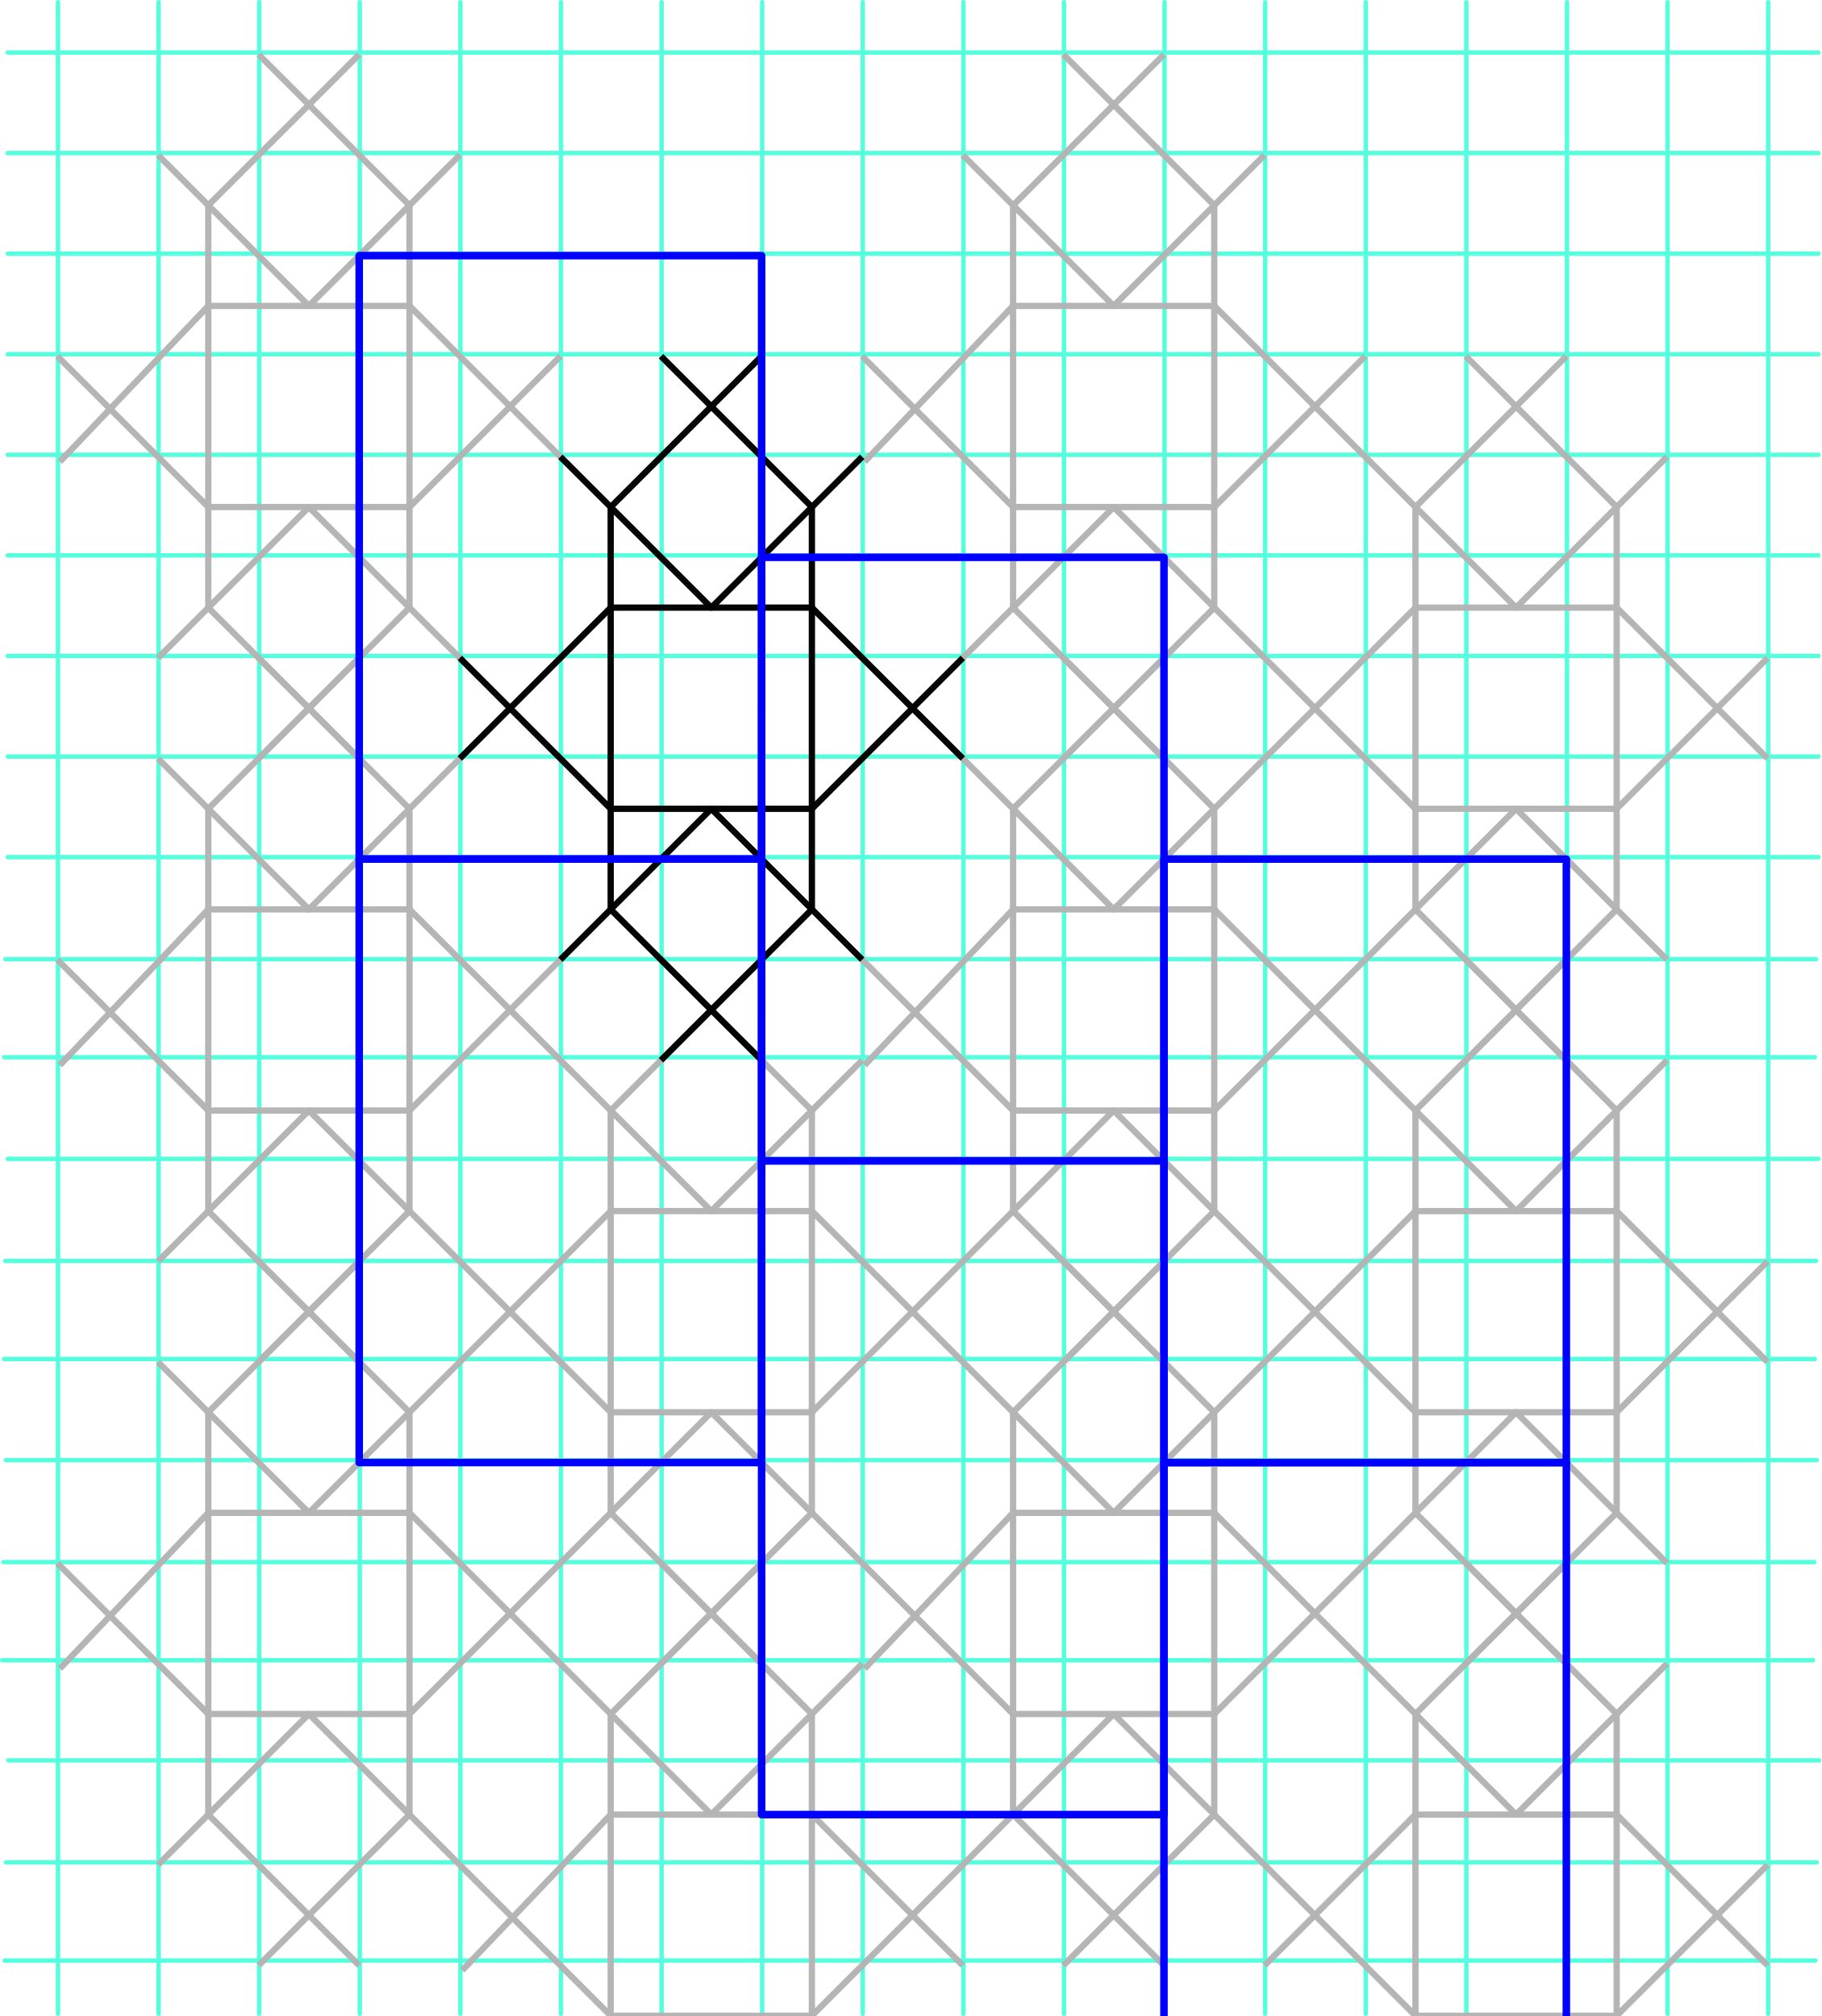
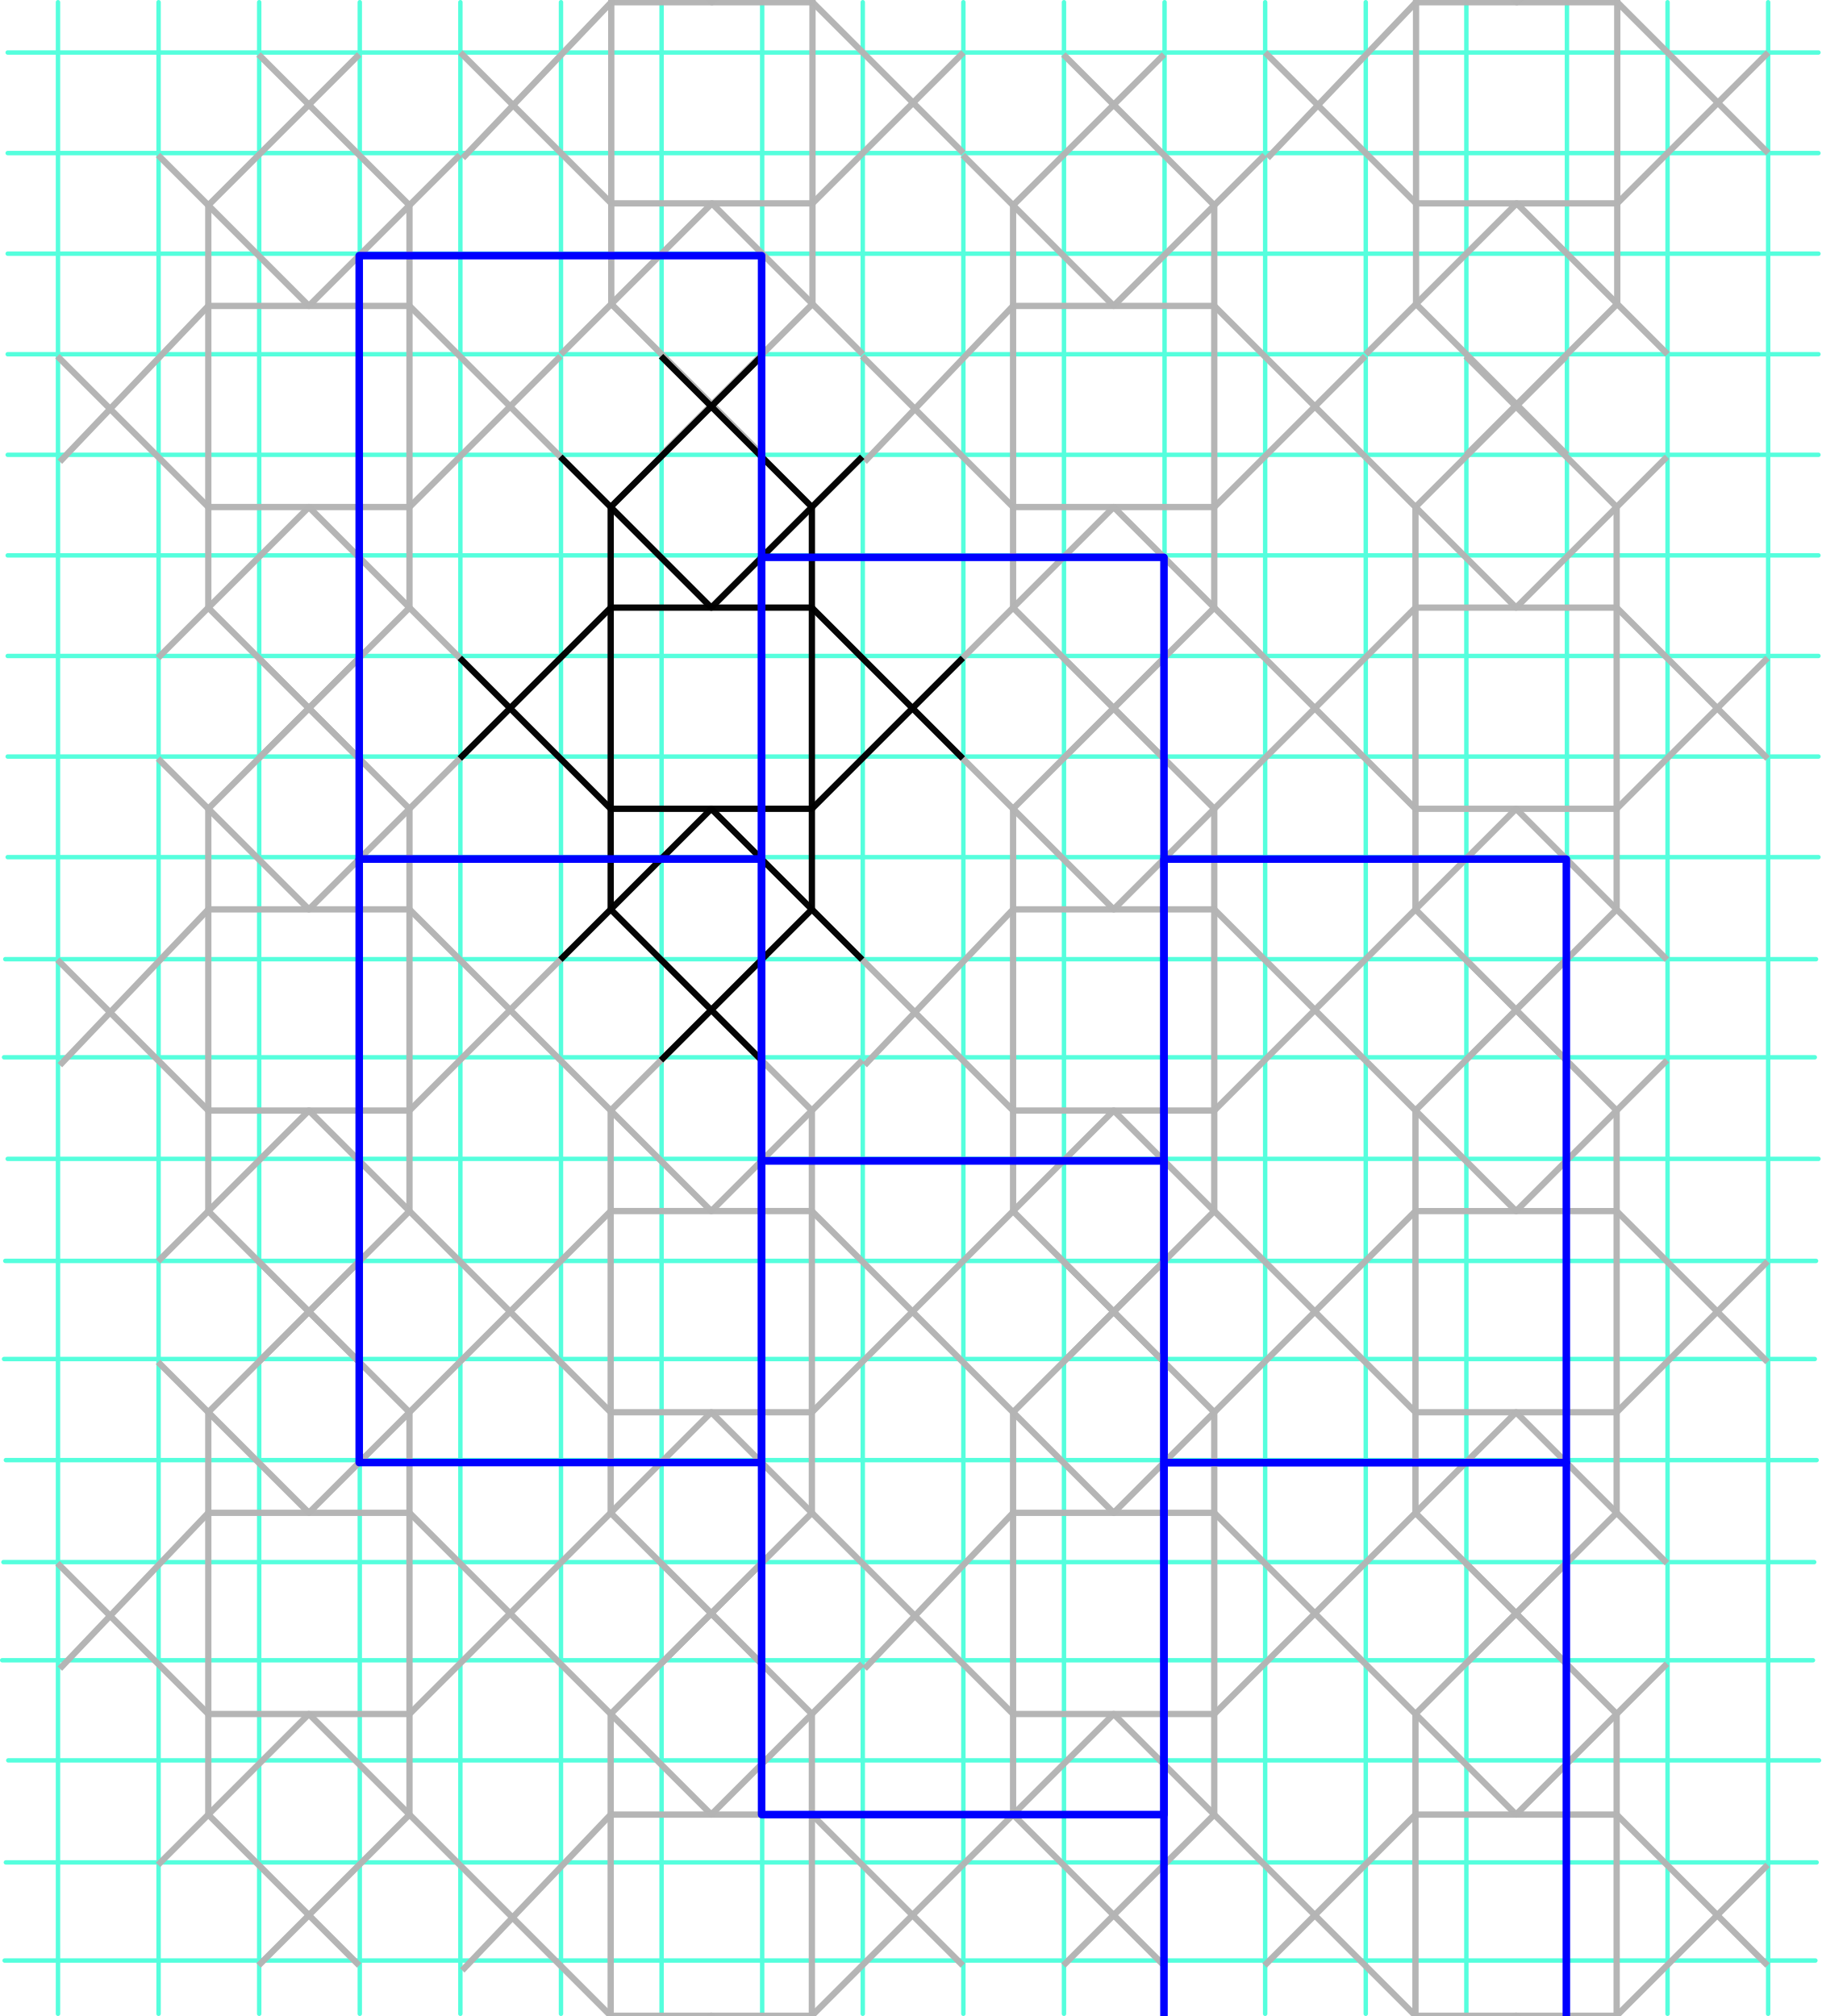
<svg xmlns="http://www.w3.org/2000/svg" width="72.418mm" height="80.176mm" viewBox="0 0 72.418 80.176" version="1.1" id="svg1">
  <defs id="defs1" />
  <g id="layer1" transform="translate(-49.47706,-128.0583)">
    <g id="g5" transform="translate(-555.811,-91.10259)">
      <g id="g2">
        <path style="fill:none;stroke:#55ffdd;stroke-width:0.176;stroke-linecap:round;stroke-linejoin:round;stroke-dasharray:none;stroke-dashoffset:539.898" d="m 605.594,225.249 h 72" id="path15-1-2-2" />
        <path style="fill:none;stroke:#55ffdd;stroke-width:0.176;stroke-linecap:round;stroke-linejoin:round;stroke-dasharray:none;stroke-dashoffset:539.898" d="m 605.594,221.249 h 72" id="path15-1-09-2-5" />
        <path style="fill:none;stroke:#55ffdd;stroke-width:0.176;stroke-linecap:round;stroke-linejoin:round;stroke-dasharray:none;stroke-dashoffset:539.898" d="m 647.594,219.249 -2e-5,80" id="path15-1-7-3-7-8" />
        <path style="fill:none;stroke:#55ffdd;stroke-width:0.176;stroke-linecap:round;stroke-linejoin:round;stroke-dasharray:none;stroke-dashoffset:539.898" d="m 605.594,229.249 h 72" id="path15-6-6-3" />
        <path style="fill:none;stroke:#55ffdd;stroke-width:0.176;stroke-linecap:round;stroke-linejoin:round;stroke-dasharray:none;stroke-dashoffset:539.898" d="m 605.594,233.249 h 72" id="path15-1-5-1-5" />
        <path style="fill:none;stroke:#55ffdd;stroke-width:0.176;stroke-linecap:round;stroke-linejoin:round;stroke-dasharray:none;stroke-dashoffset:539.898" d="m 605.594,237.249 h 72" id="path15-7-8-1" />
        <path style="fill:none;stroke:#55ffdd;stroke-width:0.176;stroke-linecap:round;stroke-linejoin:round;stroke-dasharray:none;stroke-dashoffset:539.898" d="m 605.594,241.249 h 72" id="path15-1-54-9-2" />
        <path style="fill:none;stroke:#55ffdd;stroke-width:0.176;stroke-linecap:round;stroke-linejoin:round;stroke-dasharray:none;stroke-dashoffset:539.898" d="m 605.594,245.249 h 72" id="path15-12-2-0" />
        <path style="fill:none;stroke:#55ffdd;stroke-width:0.176;stroke-linecap:round;stroke-linejoin:round;stroke-dasharray:none;stroke-dashoffset:539.898" d="m 605.594,249.249 h 72" id="path15-1-0-79-1" />
        <path style="fill:none;stroke:#55ffdd;stroke-width:0.176;stroke-linecap:round;stroke-linejoin:round;stroke-dasharray:none;stroke-dashoffset:539.898" d="m 605.594,253.249 h 72" id="path15-0-5-6" />
        <path style="fill:none;stroke:#55ffdd;stroke-width:0.176;stroke-linecap:round;stroke-linejoin:round;stroke-dasharray:none;stroke-dashoffset:539.898" d="m 605.498,257.307 h 72" id="path15-0-5-6-2" />
        <path style="fill:none;stroke:#55ffdd;stroke-width:0.176;stroke-linecap:round;stroke-linejoin:round;stroke-dasharray:none;stroke-dashoffset:539.898" d="m 605.449,261.209 h 72" id="path15-0-5-6-7" />
        <path style="fill:none;stroke:#55ffdd;stroke-width:0.176;stroke-linecap:round;stroke-linejoin:round;stroke-dasharray:none;stroke-dashoffset:539.898" d="m 605.594,265.249 h 72" id="path15-0-5-6-22" />
        <path style="fill:none;stroke:#55ffdd;stroke-width:0.176;stroke-linecap:round;stroke-linejoin:round;stroke-dasharray:none;stroke-dashoffset:539.898" d="m 605.498,269.307 h 72" id="path15-0-5-6-2-2" />
        <path style="fill:none;stroke:#55ffdd;stroke-width:0.176;stroke-linecap:round;stroke-linejoin:round;stroke-dasharray:none;stroke-dashoffset:539.898" d="m 605.449,273.209 h 72" id="path15-0-5-6-7-6" />
        <path style="fill:none;stroke:#55ffdd;stroke-width:0.176;stroke-linecap:round;stroke-linejoin:round;stroke-dasharray:none;stroke-dashoffset:539.898" d="m 605.522,277.229 h 72" id="path15-0-5-6-0" />
        <path style="fill:none;stroke:#55ffdd;stroke-width:0.176;stroke-linecap:round;stroke-linejoin:round;stroke-dasharray:none;stroke-dashoffset:539.898" d="m 605.425,281.286 h 72" id="path15-0-5-6-2-7" />
        <path style="fill:none;stroke:#55ffdd;stroke-width:0.176;stroke-linecap:round;stroke-linejoin:round;stroke-dasharray:none;stroke-dashoffset:539.898" d="m 605.376,285.189 h 72" id="path15-0-5-6-7-0" />
        <path style="fill:none;stroke:#55ffdd;stroke-width:0.176;stroke-linecap:round;stroke-linejoin:round;stroke-dasharray:none;stroke-dashoffset:539.898" d="m 605.618,289.171 h 72" id="path15-0-5-6-4" />
        <path style="fill:none;stroke:#55ffdd;stroke-width:0.176;stroke-linecap:round;stroke-linejoin:round;stroke-dasharray:none;stroke-dashoffset:539.898" d="m 605.522,293.229 h 72" id="path15-0-5-6-2-0" />
        <path style="fill:none;stroke:#55ffdd;stroke-width:0.176;stroke-linecap:round;stroke-linejoin:round;stroke-dasharray:none;stroke-dashoffset:539.898" d="M 605.473,297.131 H 677.472" id="path15-0-5-6-7-05" />
        <path style="fill:none;stroke:#55ffdd;stroke-width:0.176;stroke-linecap:round;stroke-linejoin:round;stroke-dasharray:none;stroke-dashoffset:539.898" d="m 643.594,219.249 -2e-5,80" id="path15-4-3-0" />
        <path style="fill:none;stroke:#55ffdd;stroke-width:0.176;stroke-linecap:round;stroke-linejoin:round;stroke-dasharray:none;stroke-dashoffset:539.898" d="m 639.594,219.249 -2e-5,80" id="path15-1-6-1-6" />
        <path style="fill:none;stroke:#55ffdd;stroke-width:0.176;stroke-linecap:round;stroke-linejoin:round;stroke-dasharray:none;stroke-dashoffset:539.898" d="m 635.594,219.249 -2e-5,80" id="path15-6-0-2-1" />
        <path style="fill:none;stroke:#55ffdd;stroke-width:0.176;stroke-linecap:round;stroke-linejoin:round;stroke-dasharray:none;stroke-dashoffset:539.898" d="m 631.594,219.249 -2e-5,80" id="path15-1-5-7-3-8" />
        <path style="fill:none;stroke:#55ffdd;stroke-width:0.176;stroke-linecap:round;stroke-linejoin:round;stroke-dasharray:none;stroke-dashoffset:539.898" d="m 627.594,219.249 -2e-5,80" id="path15-7-1-3-9" />
        <path style="fill:none;stroke:#55ffdd;stroke-width:0.176;stroke-linecap:round;stroke-linejoin:round;stroke-dasharray:none;stroke-dashoffset:539.898" d="m 623.594,219.249 -2e-5,80" id="path15-1-54-7-4-8" />
        <path style="fill:none;stroke:#55ffdd;stroke-width:0.176;stroke-linecap:round;stroke-linejoin:round;stroke-dasharray:none;stroke-dashoffset:539.898" d="m 619.594,219.249 -2e-5,80" id="path15-12-7-1-4" />
        <path style="fill:none;stroke:#55ffdd;stroke-width:0.176;stroke-linecap:round;stroke-linejoin:round;stroke-dasharray:none;stroke-dashoffset:539.898" d="m 615.594,219.249 -2e-5,80" id="path15-1-0-7-1-1" />
        <path style="fill:none;stroke:#55ffdd;stroke-width:0.176;stroke-linecap:round;stroke-linejoin:round;stroke-dasharray:none;stroke-dashoffset:539.898" d="m 611.594,219.249 -2e-5,80" id="path15-0-7-3-4" />
        <path style="font-variation-settings:normal;vector-effect:none;fill:none;fill-opacity:1;stroke:#55ffdd;stroke-width:0.176;stroke-linecap:round;stroke-linejoin:round;stroke-miterlimit:4;stroke-dasharray:none;stroke-dashoffset:539.898;stroke-opacity:1;-inkscape-stroke:none;stop-color:#000000" d="m 607.594,219.249 -2e-5,80" id="path15-1-1-3-8-3" />
        <path style="font-variation-settings:normal;vector-effect:none;fill:none;fill-opacity:1;stroke:#55ffdd;stroke-width:0.176;stroke-linecap:round;stroke-linejoin:round;stroke-miterlimit:4;stroke-dasharray:none;stroke-dashoffset:539.898;stroke-opacity:1;-inkscape-stroke:none;stop-color:#000000" d="m 663.594,219.249 -2e-5,80" id="path15-1-1-3-8-3-8" />
        <path style="font-variation-settings:normal;vector-effect:none;fill:none;fill-opacity:1;stroke:#55ffdd;stroke-width:0.176;stroke-linecap:round;stroke-linejoin:round;stroke-miterlimit:4;stroke-dasharray:none;stroke-dashoffset:539.898;stroke-opacity:1;-inkscape-stroke:none;stop-color:#000000" d="m 667.594,219.249 -2e-5,80" id="path15-1-1-3-8-3-8-9" />
        <path style="font-variation-settings:normal;vector-effect:none;fill:none;fill-opacity:1;stroke:#55ffdd;stroke-width:0.176;stroke-linecap:round;stroke-linejoin:round;stroke-miterlimit:4;stroke-dasharray:none;stroke-dashoffset:539.898;stroke-opacity:1;-inkscape-stroke:none;stop-color:#000000" d="m 671.594,219.249 -2e-5,80" id="path15-1-1-3-8-3-8-2" />
        <path style="fill:none;stroke:#55ffdd;stroke-width:0.176;stroke-linecap:round;stroke-linejoin:round;stroke-dasharray:none;stroke-dashoffset:539.898" d="m 655.594,219.249 -2e-5,80" id="path15-1-1-3-0-7-9" />
        <path style="fill:none;stroke:#55ffdd;stroke-width:0.176;stroke-linecap:round;stroke-linejoin:round;stroke-dasharray:none;stroke-dashoffset:539.898" d="m 659.594,219.249 -2e-5,80" id="path15-1-1-3-1-4-8" />
        <path style="fill:none;stroke:#55ffdd;stroke-width:0.176;stroke-linecap:round;stroke-linejoin:round;stroke-dasharray:none;stroke-dashoffset:539.898" d="m 651.594,219.249 -2e-5,80" id="path15-1-7-5-2-8" />
        <path style="font-variation-settings:normal;vector-effect:none;fill:none;fill-opacity:1;stroke:#55ffdd;stroke-width:0.176;stroke-linecap:round;stroke-linejoin:round;stroke-miterlimit:4;stroke-dasharray:none;stroke-dashoffset:539.898;stroke-opacity:1;-inkscape-stroke:none;stop-color:#000000" d="m 675.594,219.249 -2e-5,80" id="path15-1-1-3-8-3-8-7" />
      </g>
    </g>
    <g id="g13-43-3" transform="translate(-532.793,-79.71928)" style="display:inline">
      <path style="display:inline;fill:none;stroke:#b3b3b3;stroke-width:0.25;stroke-linejoin:round;stroke-opacity:0.98;-inkscape-stroke:none" d="m 608.552,245.943 2,2 4,4 v 4 8 4 l -4,4 -2,2" id="path1-03-5-4-0-8-5" />
      <path style="display:inline;fill:none;stroke:#b3b3b3;stroke-width:0.25;stroke-linejoin:round;stroke-opacity:0.98;-inkscape-stroke:none" d="m 612.552,245.943 -2,2 -4,4 v 4 8 4 l 4,4 2,2" id="path1-4-9-4-6-0-76" />
      <path style="display:inline;fill:none;stroke:#b3b3b3;stroke-width:0.25;stroke-linejoin:round;stroke-opacity:0.98;-inkscape-stroke:none" d="m 604.553,249.943 2,2 v 0 l 4,4 h 4 v 0 l 6,6" id="path3-6-6-4-11-8-6" />
      <path style="display:inline;fill:none;stroke:#b3b3b3;stroke-width:0.25;stroke-linejoin:round;stroke-opacity:0.98;-inkscape-stroke:none" d="m 616.552,249.943 -2,2 v 0 l -4,4 h -4 v 0 l -6,6" id="path3-8-3-4-1-80-5" />
      <path style="display:inline;fill:none;stroke:#b3b3b3;stroke-width:0.25;stroke-linejoin:round;stroke-opacity:0.98;-inkscape-stroke:none" d="m 604.553,269.943 2,-2 v 0 l 4,-4 h 4 v 0 l 6,-6" id="path3-82-4-4-7-6-82" />
      <path style="display:inline;fill:none;stroke:#b3b3b3;stroke-width:0.25;stroke-linejoin:round;stroke-opacity:0.98;-inkscape-stroke:none" d="m 616.552,269.943 -2,-2 v 0 l -4,-4 h -4 v 0 l -6,-6" id="path3-8-4-2-2-3-8-5" />
    </g>
    <g id="g13-43-3-4" transform="translate(-548.7929,-67.71929)" style="display:inline">
      <path style="display:inline;fill:none;stroke:#b3b3b3;stroke-width:0.25;stroke-linejoin:round;stroke-opacity:0.98;-inkscape-stroke:none" d="m 608.552,245.943 2,2 4,4 v 4 8 4 l -4,4 -2,2" id="path1-03-5-4-0-8-5-2" />
      <path style="display:inline;fill:none;stroke:#b3b3b3;stroke-width:0.25;stroke-linejoin:round;stroke-opacity:0.98;-inkscape-stroke:none" d="m 612.552,245.943 -2,2 -4,4 v 4 8 4 l 4,4 2,2" id="path1-4-9-4-6-0-76-9" />
      <path style="display:inline;fill:none;stroke:#b3b3b3;stroke-width:0.25;stroke-linejoin:round;stroke-opacity:0.98;-inkscape-stroke:none" d="m 604.553,249.943 2,2 v 0 l 4,4 h 4 v 0 l 6,6" id="path3-6-6-4-11-8-6-3" />
      <path style="display:inline;fill:none;stroke:#b3b3b3;stroke-width:0.25;stroke-linejoin:round;stroke-opacity:0.98;-inkscape-stroke:none" d="m 616.552,249.943 -2,2 v 0 l -4,4 h -4 v 0 l -5.902,6.196" id="path3-8-3-4-1-80-5-0" />
      <path style="display:inline;fill:none;stroke:#b3b3b3;stroke-width:0.25;stroke-linejoin:round;stroke-opacity:0.98;-inkscape-stroke:none" d="m 604.553,269.943 2,-2 v 0 l 4,-4 h 4 v 0 l 6,-6" id="path3-82-4-4-7-6-82-7" />
      <path style="display:inline;fill:none;stroke:#b3b3b3;stroke-width:0.25;stroke-linejoin:round;stroke-opacity:0.98;-inkscape-stroke:none" d="m 616.552,269.943 -2,-2 v 0 l -4,-4 h -4 v 0 l -6,-6" id="path3-8-4-2-2-3-8-5-7" />
    </g>
    <g id="g13-9-9" transform="translate(-516.793,-91.71917)" style="display:inline">
      <path style="display:inline;fill:none;stroke:#b3b3b3;stroke-width:0.25;stroke-linejoin:round;stroke-opacity:0.98;-inkscape-stroke:none" d="m 608.552,245.943 2,2 4,4 v 4 8 4 l -4,4 -2,2" id="path1-03-5-4-0-89-2" />
      <path style="display:inline;fill:none;stroke:#b3b3b3;stroke-width:0.25;stroke-linejoin:round;stroke-opacity:0.98;-inkscape-stroke:none" d="m 612.552,245.943 -2,2 -4,4 v 4 8 4 l 4,4 2,2" id="path1-4-9-4-6-7-4" />
      <path style="display:inline;fill:none;stroke:#b3b3b3;stroke-width:0.25;stroke-linejoin:round;stroke-opacity:0.98;-inkscape-stroke:none" d="m 604.553,249.943 2,2 v 0 l 4,4 h 4 v 0 l 6,6" id="path3-6-6-4-11-2-6" />
      <path style="display:inline;fill:none;stroke:#b3b3b3;stroke-width:0.25;stroke-linejoin:round;stroke-opacity:0.98;-inkscape-stroke:none" d="m 616.552,249.943 -2,2 v 0 l -4,4 h -4 v 0 l -5.902,6.196" id="path3-8-3-4-1-2-1" />
      <path style="display:inline;fill:none;stroke:#b3b3b3;stroke-width:0.25;stroke-linejoin:round;stroke-opacity:0.98;-inkscape-stroke:none" d="m 604.553,269.943 2,-2 v 0 l 4,-4 h 4 v 0 l 6,-6" id="path3-82-4-4-7-8-8" />
      <path style="display:inline;fill:none;stroke:#b3b3b3;stroke-width:0.25;stroke-linejoin:round;stroke-opacity:0.98;-inkscape-stroke:none" d="m 616.552,269.943 -2,-2 v 0 l -4,-4 h -4 v 0 l -6,-6" id="path3-8-4-2-2-3-2-2" />
    </g>
    <g id="g13-90-1" transform="translate(-516.793,-115.7191)" style="display:inline">
      <path style="display:inline;fill:none;stroke:#b3b3b3;stroke-width:0.25;stroke-linejoin:round;stroke-opacity:0.98;-inkscape-stroke:none" d="m 608.552,245.943 2,2 4,4 v 4 8 4 l -4,4 -2,2" id="path1-03-5-4-0-7-1" />
      <path style="display:inline;fill:none;stroke:#b3b3b3;stroke-width:0.25;stroke-linejoin:round;stroke-opacity:0.98;-inkscape-stroke:none" d="m 612.552,245.943 -2,2 -4,4 v 4 8 4 l 4,4 2,2" id="path1-4-9-4-6-8-9" />
      <path style="display:inline;fill:none;stroke:#b3b3b3;stroke-width:0.25;stroke-linejoin:round;stroke-opacity:0.98;-inkscape-stroke:none" d="m 604.553,249.943 2,2 v 0 l 4,4 h 4 v 0 l 6,6" id="path3-6-6-4-11-1-7" />
      <path style="display:inline;fill:none;stroke:#b3b3b3;stroke-width:0.25;stroke-linejoin:round;stroke-opacity:0.98;-inkscape-stroke:none" d="m 616.552,249.943 -2,2 v 0 l -4,4 h -4 v 0 l -5.902,6.196" id="path3-8-3-4-1-58-6" />
      <path style="display:inline;fill:none;stroke:#b3b3b3;stroke-width:0.25;stroke-linejoin:round;stroke-opacity:0.98;-inkscape-stroke:none" d="m 604.553,269.943 2,-2 v 0 l 4,-4 h 4 v 0 l 6,-6" id="path3-82-4-4-7-61-2" />
      <path style="display:inline;fill:none;stroke:#b3b3b3;stroke-width:0.25;stroke-linejoin:round;stroke-opacity:0.98;-inkscape-stroke:none" d="m 616.552,269.943 -2,-2 v 0 l -4,-4 h -4 v 0 l -6,-6" id="path3-8-4-2-2-3-24-9" />
    </g>
+     <g id="g13-90-1-2" transform="translate(-532.7692,-127.7969)" style="display:inline">
+       <path style="display:inline;fill:none;stroke:#b3b3b3;stroke-width:0.25;stroke-linejoin:round;stroke-opacity:0.98;-inkscape-stroke:none" d="m 608.552,245.943 2,2 4,4 v 4 8 4 l -4,4 -2,2" id="path1-03-5-4-0-7-1-4" />
+       <path style="display:inline;fill:none;stroke:#b3b3b3;stroke-width:0.25;stroke-linejoin:round;stroke-opacity:0.98;-inkscape-stroke:none" d="m 612.552,245.943 -2,2 -4,4 v 4 8 4 l 4,4 2,2" id="path1-4-9-4-6-8-9-5" />
+       <path style="display:inline;fill:none;stroke:#b3b3b3;stroke-width:0.25;stroke-linejoin:round;stroke-opacity:0.98;-inkscape-stroke:none" d="m 604.553,249.943 2,2 v 0 l 4,4 h 4 v 0 l 6,6" id="path3-6-6-4-11-1-7-5" />
+       <path style="display:inline;fill:none;stroke:#b3b3b3;stroke-width:0.25;stroke-linejoin:round;stroke-opacity:0.98;-inkscape-stroke:none" d="m 616.552,249.943 -2,2 v 0 l -4,4 h -4 v 0 l -5.902,6.196" id="path3-8-3-4-1-58-6-1" />
+       <path style="display:inline;fill:none;stroke:#b3b3b3;stroke-width:0.25;stroke-linejoin:round;stroke-opacity:0.98;-inkscape-stroke:none" d="m 604.553,269.943 2,-2 v 0 l 4,-4 h 4 v 0 l 6,-6" id="path3-82-4-4-7-61-2-7" />
+       <path style="display:inline;fill:none;stroke:#b3b3b3;stroke-width:0.25;stroke-linejoin:round;stroke-opacity:0.98;-inkscape-stroke:none" d="m 616.552,269.943 -2,-2 v 0 l -4,-4 h -4 v 0 l -6,-6" id="path3-8-4-2-2-3-24-9-1" />
+     </g>
+     <g id="g13-90-1-7" transform="translate(-500.7693,-127.7969)" style="display:inline">
+       <path style="display:inline;fill:none;stroke:#b3b3b3;stroke-width:0.25;stroke-linejoin:round;stroke-opacity:0.98;-inkscape-stroke:none" d="m 608.552,245.943 2,2 4,4 v 4 8 4 l -4,4 -2,2" id="path1-03-5-4-0-7-1-6" />
+       <path style="display:inline;fill:none;stroke:#b3b3b3;stroke-width:0.25;stroke-linejoin:round;stroke-opacity:0.98;-inkscape-stroke:none" d="m 612.552,245.943 -2,2 -4,4 v 4 8 4 l 4,4 2,2" id="path1-4-9-4-6-8-9-1" />
+       <path style="display:inline;fill:none;stroke:#b3b3b3;stroke-width:0.25;stroke-linejoin:round;stroke-opacity:0.98;-inkscape-stroke:none" d="m 604.553,249.943 2,2 v 0 l 4,4 h 4 v 0 l 6,6" id="path3-6-6-4-11-1-7-4" />
+       <path style="display:inline;fill:none;stroke:#b3b3b3;stroke-width:0.25;stroke-linejoin:round;stroke-opacity:0.98;-inkscape-stroke:none" d="m 616.552,249.943 -2,2 v 0 l -4,4 h -4 v 0 l -5.902,6.196" id="path3-8-3-4-1-58-6-2" />
+       <path style="display:inline;fill:none;stroke:#b3b3b3;stroke-width:0.25;stroke-linejoin:round;stroke-opacity:0.98;-inkscape-stroke:none" d="m 604.553,269.943 2,-2 v 0 l 4,-4 h 4 v 0 l 6,-6" id="path3-82-4-4-7-61-2-3" />
+       <path style="display:inline;fill:none;stroke:#b3b3b3;stroke-width:0.25;stroke-linejoin:round;stroke-opacity:0.98;-inkscape-stroke:none" d="m 616.552,269.943 -2,-2 v 0 l -4,-4 h -4 v 0 l -6,-6" id="path3-8-4-2-2-3-24-9-2" />
+     </g>
    <g id="g13-0-9" transform="translate(-548.7929,-115.7191)" style="display:inline">
      <path style="display:inline;fill:none;stroke:#b3b3b3;stroke-width:0.25;stroke-linejoin:round;stroke-opacity:0.98;-inkscape-stroke:none" d="m 608.552,245.943 2,2 4,4 v 4 8 4 l -4,4 -2,2" id="path1-03-5-4-0-9-5" />
      <path style="display:inline;fill:none;stroke:#b3b3b3;stroke-width:0.25;stroke-linejoin:round;stroke-opacity:0.98;-inkscape-stroke:none" d="m 612.552,245.943 -2,2 -4,4 v 4 8 4 l 4,4 2,2" id="path1-4-9-4-6-9-3" />
      <path style="display:inline;fill:none;stroke:#b3b3b3;stroke-width:0.25;stroke-linejoin:round;stroke-opacity:0.98;-inkscape-stroke:none" d="m 604.553,249.943 2,2 v 0 l 4,4 h 4 v 0 l 6,6" id="path3-6-6-4-11-6-2" />
      <path style="display:inline;fill:none;stroke:#b3b3b3;stroke-width:0.25;stroke-linejoin:round;stroke-opacity:0.98;-inkscape-stroke:none" d="m 616.552,249.943 -2,2 v 0 l -4,4 h -4 v 0 l -5.902,6.196" id="path3-8-3-4-1-8-5" />
      <path style="display:inline;fill:none;stroke:#b3b3b3;stroke-width:0.25;stroke-linejoin:round;stroke-opacity:0.98;-inkscape-stroke:none" d="m 604.553,269.943 2,-2 v 0 l 4,-4 h 4 v 0 l 6,-6" id="path3-82-4-4-7-3-2" />
      <path style="display:inline;fill:none;stroke:#b3b3b3;stroke-width:0.25;stroke-linejoin:round;stroke-opacity:0.98;-inkscape-stroke:none" d="m 616.552,269.943 -2,-2 v 0 l -4,-4 h -4 v 0 l -6,-6" id="path3-8-4-2-2-3-4-5" />
    </g>
    <g id="g13-4-8" transform="translate(-548.7929,-91.71917)" style="display:inline">
      <path style="display:inline;fill:none;stroke:#b3b3b3;stroke-width:0.25;stroke-linejoin:round;stroke-opacity:0.98;-inkscape-stroke:none" d="m 608.552,245.943 2,2 4,4 v 4 8 4 l -4,4 -2,2" id="path1-03-5-4-0-99-6" />
      <path style="display:inline;fill:none;stroke:#b3b3b3;stroke-width:0.25;stroke-linejoin:round;stroke-opacity:0.98;-inkscape-stroke:none" d="m 612.552,245.943 -2,2 -4,4 v 4 8 4 l 4,4 2,2" id="path1-4-9-4-6-2-7" />
      <path style="display:inline;fill:none;stroke:#b3b3b3;stroke-width:0.25;stroke-linejoin:round;stroke-opacity:0.98;-inkscape-stroke:none" d="m 604.553,249.943 2,2 v 0 l 4,4 h 4 v 0 l 6,6" id="path3-6-6-4-11-5-7" />
      <path style="display:inline;fill:none;stroke:#b3b3b3;stroke-width:0.25;stroke-linejoin:round;stroke-opacity:0.98;-inkscape-stroke:none" d="m 616.552,249.943 -2,2 v 0 l -4,4 h -4 v 0 l -5.902,6.196" id="path3-8-3-4-1-5-2" />
      <path style="display:inline;fill:none;stroke:#b3b3b3;stroke-width:0.25;stroke-linejoin:round;stroke-opacity:0.98;-inkscape-stroke:none" d="m 604.553,269.943 2,-2 v 0 l 4,-4 h 4 v 0 l 6,-6" id="path3-82-4-4-7-33-2" />
      <path style="display:inline;fill:none;stroke:#b3b3b3;stroke-width:0.25;stroke-linejoin:round;stroke-opacity:0.98;-inkscape-stroke:none" d="m 616.552,269.943 -2,-2 v 0 l -4,-4 h -4 v 0 l -6,-6" id="path3-8-4-2-2-3-3-9" />
    </g>
    <g id="g14-4" style="display:inline" transform="translate(-577.0382,-134.089)">
      <path style="display:inline;fill:none;stroke:#000000;stroke-width:0.25;stroke-linejoin:round;stroke-opacity:0.98;-inkscape-stroke:none" d="m 652.798,276.313 2,2 4,4 v 4 8 4 l -4,4 -2,2" id="path1-03-9-1" />
      <path style="display:inline;fill:none;stroke:#000000;stroke-width:0.25;stroke-linejoin:round;stroke-opacity:0.98;-inkscape-stroke:none" d="m 656.798,276.313 -2,2 -4,4 v 4 8 4 l 4,4 2,2" id="path1-4-8-9" />
      <path style="display:inline;fill:none;stroke:#000000;stroke-width:0.25;stroke-linejoin:round;stroke-opacity:0.98;-inkscape-stroke:none" d="m 648.798,280.313 2,2 v 0 l 4,4 h 4 v 0 l 6,6" id="path3-6-3-6" />
      <path style="display:inline;fill:none;stroke:#000000;stroke-width:0.25;stroke-linejoin:round;stroke-opacity:0.98;-inkscape-stroke:none" d="m 660.798,280.313 -2,2 v 0 l -4,4 h -4 v 0 l -6,6" id="path3-8-0-9" />
      <path style="display:inline;fill:none;stroke:#000000;stroke-width:0.25;stroke-linejoin:round;stroke-opacity:0.98;-inkscape-stroke:none" d="m 648.798,300.313 2,-2 v 0 l 4,-4 h 4 v 0 l 6,-6" id="path3-82-2-8" />
      <path style="display:inline;fill:none;stroke:#000000;stroke-width:0.25;stroke-linejoin:round;stroke-opacity:0.98;-inkscape-stroke:none" d="m 660.798,300.313 -2,-2 v 0 l -4,-4 h -4 v 0 l -6,-6" id="path3-8-4-23-2" />
    </g>
    <g id="g13-43-54" transform="translate(-500.7931,-103.7191)" style="display:inline">
      <path style="display:inline;fill:none;stroke:#b3b3b3;stroke-width:0.25;stroke-linejoin:round;stroke-opacity:0.98;-inkscape-stroke:none" d="m 608.552,245.943 2,2 4,4 v 4 8 4 l -4,4 -2,2" id="path1-03-5-4-0-8-9" />
      <path style="display:inline;fill:none;stroke:#b3b3b3;stroke-width:0.25;stroke-linejoin:round;stroke-opacity:0.98;-inkscape-stroke:none" d="m 612.552,245.943 -2,2 -4,4 v 4 8 4 l 4,4 2,2" id="path1-4-9-4-6-0-1" />
      <path style="display:inline;fill:none;stroke:#b3b3b3;stroke-width:0.25;stroke-linejoin:round;stroke-opacity:0.98;-inkscape-stroke:none" d="m 604.553,249.943 2,2 v 0 l 4,4 h 4 v 0 l 6,6" id="path3-6-6-4-11-8-25" />
      <path style="display:inline;fill:none;stroke:#b3b3b3;stroke-width:0.25;stroke-linejoin:round;stroke-opacity:0.98;-inkscape-stroke:none" d="m 616.552,249.943 -2,2 v 0 l -4,4 h -4 v 0 l -6,6" id="path3-8-3-4-1-80-0" />
      <path style="display:inline;fill:none;stroke:#b3b3b3;stroke-width:0.25;stroke-linejoin:round;stroke-opacity:0.98;-inkscape-stroke:none" d="m 604.553,269.943 2,-2 v 0 l 4,-4 h 4 v 0 l 6,-6" id="path3-82-4-4-7-6-8" />
      <path style="display:inline;fill:none;stroke:#b3b3b3;stroke-width:0.25;stroke-linejoin:round;stroke-opacity:0.98;-inkscape-stroke:none" d="m 616.552,269.943 -2,-2 v 0 l -4,-4 h -4 v 0 l -6,-6" id="path3-8-4-2-2-3-8-39" />
    </g>
    <g id="g13-43-9" transform="translate(-500.7931,-79.71917)" style="display:inline">
      <path style="display:inline;fill:none;stroke:#b3b3b3;stroke-width:0.25;stroke-linejoin:round;stroke-opacity:0.98;-inkscape-stroke:none" d="m 608.552,245.943 2,2 4,4 v 4 8 4 l -4,4 -2,2" id="path1-03-5-4-0-8-6" />
      <path style="display:inline;fill:none;stroke:#b3b3b3;stroke-width:0.25;stroke-linejoin:round;stroke-opacity:0.98;-inkscape-stroke:none" d="m 612.552,245.943 -2,2 -4,4 v 4 8 4 l 4,4 2,2" id="path1-4-9-4-6-0-7" />
      <path style="display:inline;fill:none;stroke:#b3b3b3;stroke-width:0.25;stroke-linejoin:round;stroke-opacity:0.98;-inkscape-stroke:none" d="m 604.553,249.943 2,2 v 0 l 4,4 h 4 v 0 l 6,6" id="path3-6-6-4-11-8-9" />
      <path style="display:inline;fill:none;stroke:#b3b3b3;stroke-width:0.25;stroke-linejoin:round;stroke-opacity:0.98;-inkscape-stroke:none" d="m 616.552,249.943 -2,2 v 0 l -4,4 h -4 v 0 l -6,6" id="path3-8-3-4-1-80-9" />
      <path style="display:inline;fill:none;stroke:#b3b3b3;stroke-width:0.25;stroke-linejoin:round;stroke-opacity:0.98;-inkscape-stroke:none" d="m 604.553,269.943 2,-2 v 0 l 4,-4 h 4 v 0 l 6,-6" id="path3-82-4-4-7-6-7" />
      <path style="display:inline;fill:none;stroke:#b3b3b3;stroke-width:0.25;stroke-linejoin:round;stroke-opacity:0.98;-inkscape-stroke:none" d="m 616.552,269.943 -2,-2 v 0 l -4,-4 h -4 v 0 l -6,-6" id="path3-8-4-2-2-3-8-6" />
    </g>
    <path style="display:inline;fill:none;stroke:#0000ff;stroke-width:0.3;stroke-linecap:round;stroke-linejoin:round;stroke-dasharray:none;stroke-dashoffset:539.898" d="m 63.76,138.224 16,5e-5 -2e-5,24 H 63.76 Z" id="path3" />
    <path style="display:inline;fill:none;stroke:#0000ff;stroke-width:0.3;stroke-linecap:round;stroke-linejoin:round;stroke-dasharray:none;stroke-dashoffset:539.898" d="m 79.76,150.224 h 16 l -4e-5,24 H 79.759 Z" id="path3-6" />
    <path style="display:inline;fill:none;stroke:#0000ff;stroke-width:0.3;stroke-linecap:round;stroke-linejoin:round;stroke-dasharray:none;stroke-dashoffset:539.898" d="m 95.759,162.224 16,1.1e-4 -4e-5,24 H 95.759 Z" id="path3-7" />
    <g id="g13-43-3-7" transform="translate(-516.793,-67.71932)" style="display:inline">
      <path style="display:inline;fill:none;stroke:#b3b3b3;stroke-width:0.25;stroke-linejoin:round;stroke-opacity:0.98;-inkscape-stroke:none" d="m 608.552,245.943 2,2 4,4 v 4 8 4 l -4,4 -2,2" id="path1-03-5-4-0-8-5-3" />
      <path style="display:inline;fill:none;stroke:#b3b3b3;stroke-width:0.25;stroke-linejoin:round;stroke-opacity:0.98;-inkscape-stroke:none" d="m 612.552,245.943 -2,2 -4,4 v 4 8 4 l 4,4 2,2" id="path1-4-9-4-6-0-76-0" />
      <path style="display:inline;fill:none;stroke:#b3b3b3;stroke-width:0.25;stroke-linejoin:round;stroke-opacity:0.98;-inkscape-stroke:none" d="m 604.553,249.943 2,2 v 0 l 4,4 h 4 v 0 l 6,6" id="path3-6-6-4-11-8-6-38" />
      <path style="display:inline;fill:none;stroke:#b3b3b3;stroke-width:0.25;stroke-linejoin:round;stroke-opacity:0.98;-inkscape-stroke:none" d="m 616.552,249.943 -2,2 v 0 l -4,4 h -4 v 0 l -5.902,6.196" id="path3-8-3-4-1-80-5-2" />
      <path style="display:inline;fill:none;stroke:#b3b3b3;stroke-width:0.25;stroke-linejoin:round;stroke-opacity:0.98;-inkscape-stroke:none" d="m 604.553,269.943 2,-2 v 0 l 4,-4 h 4 v 0 l 6,-6" id="path3-82-4-4-7-6-82-5" />
      <path style="display:inline;fill:none;stroke:#b3b3b3;stroke-width:0.25;stroke-linejoin:round;stroke-opacity:0.98;-inkscape-stroke:none" d="m 616.552,269.943 -2,-2 v 0 l -4,-4 h -4 v 0 l -6,-6" id="path3-8-4-2-2-3-8-5-2" />
    </g>
    <g id="g13-43-3-3" transform="translate(-500.7931,-55.71934)" style="display:inline">
      <path style="display:inline;fill:none;stroke:#b3b3b3;stroke-width:0.25;stroke-linejoin:round;stroke-opacity:0.98;-inkscape-stroke:none" d="m 608.552,245.943 2,2 4,4 v 4 8 4 l -4,4 -2,2" id="path1-03-5-4-0-8-5-7" />
      <path style="display:inline;fill:none;stroke:#b3b3b3;stroke-width:0.25;stroke-linejoin:round;stroke-opacity:0.98;-inkscape-stroke:none" d="m 612.552,245.943 -2,2 -4,4 v 4 8 4 l 4,4 2,2" id="path1-4-9-4-6-0-76-2" />
      <path style="display:inline;fill:none;stroke:#b3b3b3;stroke-width:0.25;stroke-linejoin:round;stroke-opacity:0.98;-inkscape-stroke:none" d="m 604.553,249.943 2,2 v 0 l 4,4 h 4 v 0 l 6,6" id="path3-6-6-4-11-8-6-9" />
      <path style="display:inline;fill:none;stroke:#b3b3b3;stroke-width:0.25;stroke-linejoin:round;stroke-opacity:0.98;-inkscape-stroke:none" d="m 616.552,249.943 -2,2 v 0 l -4,4 h -4 v 0 l -6,6" id="path3-8-3-4-1-80-5-7" />
      <path style="display:inline;fill:none;stroke:#b3b3b3;stroke-width:0.25;stroke-linejoin:round;stroke-opacity:0.98;-inkscape-stroke:none" d="m 604.553,269.943 2,-2 v 0 l 4,-4 h 4 v 0 l 6,-6" id="path3-82-4-4-7-6-82-53" />
      <path style="display:inline;fill:none;stroke:#b3b3b3;stroke-width:0.25;stroke-linejoin:round;stroke-opacity:0.98;-inkscape-stroke:none" d="m 616.552,269.943 -2,-2 v 0 l -4,-4 h -4 v 0 l -6,-6" id="path3-8-4-2-2-3-8-5-4" />
    </g>
    <g id="g13-43-3-2" transform="translate(-532.7929,-55.71936)" style="display:inline">
      <path style="display:inline;fill:none;stroke:#b3b3b3;stroke-width:0.25;stroke-linejoin:round;stroke-opacity:0.98;-inkscape-stroke:none" d="m 608.552,245.943 2,2 4,4 v 4 8 4 l -4,4 -2,2" id="path1-03-5-4-0-8-5-1" />
      <path style="display:inline;fill:none;stroke:#b3b3b3;stroke-width:0.25;stroke-linejoin:round;stroke-opacity:0.98;-inkscape-stroke:none" d="m 612.552,245.943 -2,2 -4,4 v 4 8 4 l 4,4 2,2" id="path1-4-9-4-6-0-76-1" />
      <path style="display:inline;fill:none;stroke:#b3b3b3;stroke-width:0.25;stroke-linejoin:round;stroke-opacity:0.98;-inkscape-stroke:none" d="m 604.553,249.943 2,2 v 0 l 4,4 h 4 v 0 l 6,6" id="path3-6-6-4-11-8-6-32" />
      <path style="display:inline;fill:none;stroke:#b3b3b3;stroke-width:0.25;stroke-linejoin:round;stroke-opacity:0.98;-inkscape-stroke:none" d="m 616.552,249.943 -2,2 v 0 l -4,4 h -4 v 0 l -5.902,6.196" id="path3-8-3-4-1-80-5-5" />
      <path style="display:inline;fill:none;stroke:#b3b3b3;stroke-width:0.25;stroke-linejoin:round;stroke-opacity:0.98;-inkscape-stroke:none" d="m 604.553,269.943 2,-2 v 0 l 4,-4 h 4 v 0 l 6,-6" id="path3-82-4-4-7-6-82-3" />
      <path style="display:inline;fill:none;stroke:#b3b3b3;stroke-width:0.25;stroke-linejoin:round;stroke-opacity:0.98;-inkscape-stroke:none" d="m 616.552,269.943 -2,-2 v 0 l -4,-4 h -4 v 0 l -6,-6" id="path3-8-4-2-2-3-8-5-5" />
    </g>
    <path style="display:inline;fill:none;stroke:#0000ff;stroke-width:0.3;stroke-linecap:round;stroke-linejoin:round;stroke-dasharray:none;stroke-dashoffset:539.898" d="m 63.76,162.224 h 16 l 4e-5,24 H 63.76 Z" id="path3-4" />
    <path style="display:inline;fill:none;stroke:#0000ff;stroke-width:0.3;stroke-linecap:round;stroke-linejoin:round;stroke-dasharray:none;stroke-dashoffset:539.898" d="m 79.759,174.224 h 16 l 4e-5,26 H 79.76 Z" id="path3-8" />
    <path style="display:inline;fill:none;stroke:#0000ff;stroke-width:0.3;stroke-linecap:round;stroke-linejoin:round;stroke-dasharray:none;stroke-dashoffset:539.898" d="m 95.759,208.224 v -22 h 16 v 22" id="path3-81" />
  </g>
</svg>
